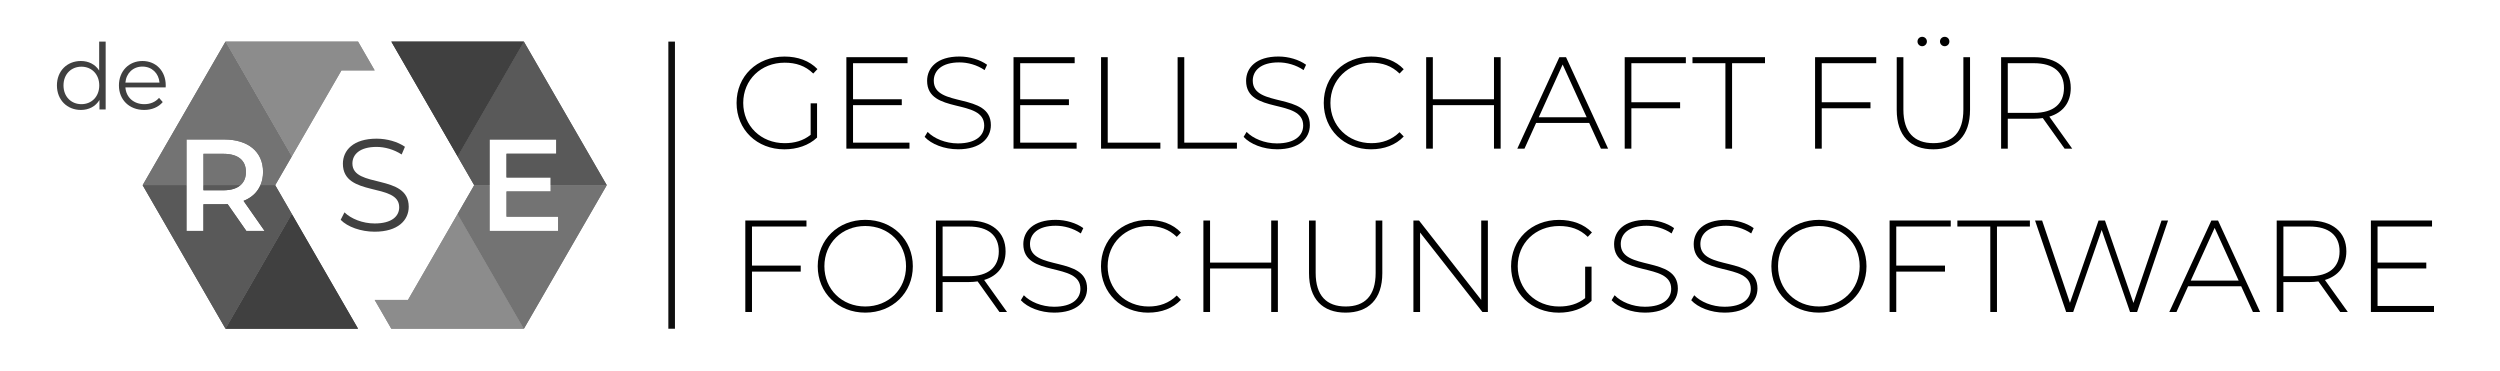
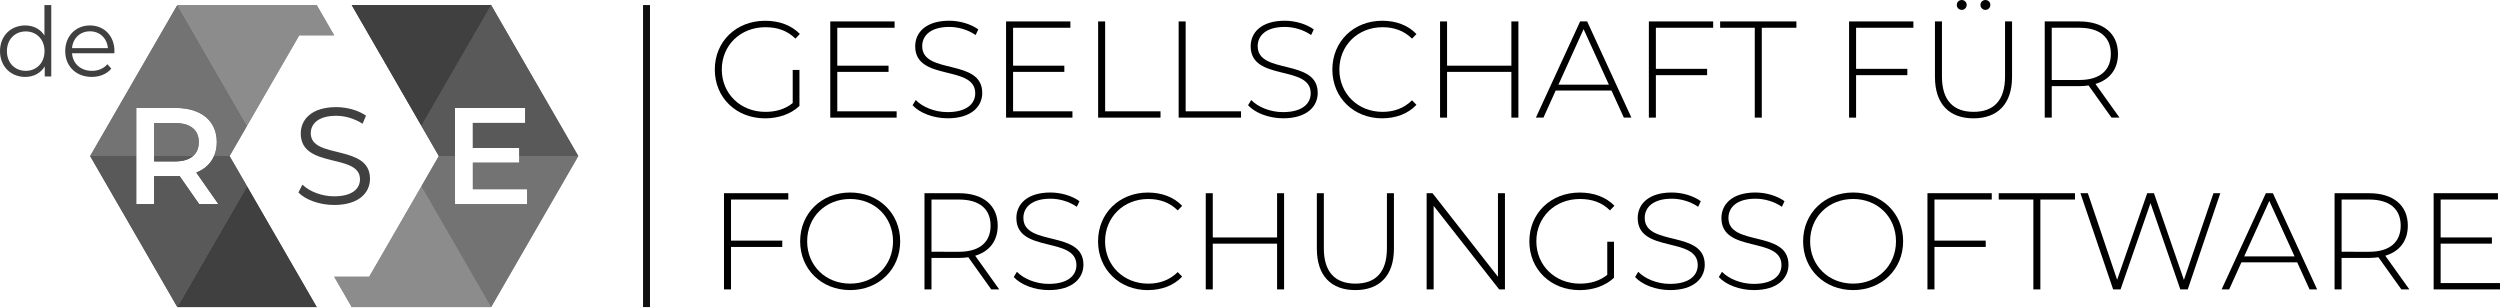
- <svg xmlns="http://www.w3.org/2000/svg" id="svg4769" version="1.1" viewBox="0 0 135 20" height="20mm" width="135mm">
+ <svg xmlns="http://www.w3.org/2000/svg" id="svg4769" version="1.1" viewBox="0 0 128.362 15.765" height="15.765mm" width="128.362mm">
  <defs id="defs4763" />
-   <g id="layer2" style="display:inline">
+   <g id="layer2" style="display:inline" transform="translate(-3.07371,-1.987599)">
    <g id="g4601">
      <path id="path4669" d="m 24.71,11.555 -2.68,4.643 h -1.796 l 0.898,1.555 h 5.29e-4 7.157 z" style="opacity:1;fill:#8c8c8c;fill-opacity:1;fill-rule:nonzero;stroke:none;stroke-width:0.265;stroke-linecap:butt;stroke-linejoin:round;stroke-miterlimit:4;stroke-dasharray:none;stroke-dashoffset:0;stroke-opacity:0.941;paint-order:stroke markers fill" />
      <path id="path4663" d="M 12.179,2.247 7.703,10 h 2.367 v -2.469 h 2.032 c 1.298,0 2.103,0.663 2.103,1.756 0,0.264 -0.05,0.502 -0.141,0.713 h 0.796 l 0.898,-1.555 z m -1.192,6.06 v 1.693 h 1.998 c 0.194,-0.169 0.295,-0.41 0.295,-0.713 0,-0.621 -0.416,-0.981 -1.221,-0.981 z" style="opacity:1;fill:#737373;fill-opacity:1;fill-rule:nonzero;stroke:none;stroke-width:0.265;stroke-linecap:butt;stroke-linejoin:round;stroke-miterlimit:4;stroke-dasharray:none;stroke-dashoffset:0;stroke-opacity:0.941;paint-order:stroke markers fill" />
      <path id="path4665" d="m 15.757,11.555 -3.579,6.198 h 7.157 z" style="opacity:1;fill:#404040;fill-opacity:1;fill-rule:nonzero;stroke:none;stroke-width:0.265;stroke-linecap:butt;stroke-linejoin:round;stroke-miterlimit:4;stroke-dasharray:none;stroke-dashoffset:0;stroke-opacity:0.941;paint-order:stroke markers fill" />
      <path id="path4671" d="m 12.179,2.247 3.578,6.198 2.681,-4.643 h 1.795 l -0.898,-1.555 z" style="opacity:1;fill:#8c8c8c;fill-opacity:1;fill-rule:nonzero;stroke:none;stroke-width:0.265;stroke-linecap:butt;stroke-linejoin:round;stroke-miterlimit:4;stroke-dasharray:none;stroke-dashoffset:0;stroke-opacity:0.941;paint-order:stroke markers fill" />
      <path id="path4673" d="m 7.703,10 4.476,7.753 3.579,-6.198 -0.898,-1.555 h -0.796 c -0.167,0.386 -0.477,0.678 -0.911,0.847 l 1.136,1.623 H 13.301 L 12.292,11.023 c -0.064,0.007 -0.127,0.007 -0.191,0.007 h -1.115 v 1.439 H 10.069 V 10 Z m 3.284,0 v 0.275 h 1.072 c 0.413,0 0.721,-0.098 0.926,-0.275 z" style="opacity:1;fill:#595959;fill-opacity:1;fill-rule:nonzero;stroke:none;stroke-width:0.265;stroke-linecap:butt;stroke-linejoin:round;stroke-miterlimit:4;stroke-dasharray:none;stroke-dashoffset:0;stroke-opacity:0.941;paint-order:stroke markers fill" />
      <path id="path4667" d="m 28.288,2.247 -3.579,6.198 0.898,1.555 h 0.828 v -2.469 h 3.605 v 0.769 h -2.688 v 1.284 h 2.385 v 0.416 h 3.027 z" style="opacity:1;fill:#595959;fill-opacity:1;fill-rule:nonzero;stroke:none;stroke-width:0.265;stroke-linecap:butt;stroke-linejoin:round;stroke-miterlimit:4;stroke-dasharray:none;stroke-dashoffset:0;stroke-opacity:0.941;paint-order:stroke markers fill" />
      <path id="path4675" d="m 25.608,10 -0.898,1.555 3.579,6.198 4.476,-7.753 h -3.027 v 0.339 h -2.385 v 1.362 h 2.787 v 0.769 H 26.436 V 10 Z" style="opacity:1;fill:#737373;fill-opacity:1;fill-rule:nonzero;stroke:none;stroke-width:0.265;stroke-linecap:butt;stroke-linejoin:round;stroke-miterlimit:4;stroke-dasharray:none;stroke-dashoffset:0;stroke-opacity:0.941;paint-order:stroke markers fill" />
      <path id="path4677" d="m 21.132,2.247 3.578,6.198 3.579,-6.198 z" style="opacity:1;fill:#404040;fill-opacity:1;fill-rule:nonzero;stroke:none;stroke-width:0.265;stroke-linecap:butt;stroke-linejoin:round;stroke-miterlimit:4;stroke-dasharray:none;stroke-dashoffset:0;stroke-opacity:0.941;paint-order:stroke markers fill" />
      <g id="text5362" style="font-style:normal;font-variant:normal;font-weight:normal;font-stretch:normal;font-size:7.056px;line-height:125%;font-family:Montserrat;-inkscape-font-specification:Montserrat;text-align:start;letter-spacing:0px;word-spacing:0px;writing-mode:lr-tb;text-anchor:start;fill:#404040;fill-opacity:1;stroke:none;stroke-width:0.265px;stroke-linecap:butt;stroke-linejoin:miter;stroke-opacity:1" aria-label="S">
        <path id="path4573" style="font-style:normal;font-variant:normal;font-weight:normal;font-stretch:normal;font-family:Montserrat;-inkscape-font-specification:Montserrat;fill:#404040;fill-opacity:1;stroke-width:0.265px" d="m 20.23,12.512 c 1.263,0 1.841,-0.621 1.841,-1.348 0,-1.799 -3.041,-0.981 -3.041,-2.335 0,-0.494 0.402,-0.896 1.305,-0.896 0.437,0 0.931,0.134 1.355,0.409 L 21.867,7.926 C 21.472,7.651 20.893,7.488 20.336,7.488 c -1.256,0 -1.82,0.628 -1.82,1.355 0,1.827 3.041,0.995 3.041,2.349 0,0.487 -0.402,0.875 -1.326,0.875 -0.649,0 -1.277,-0.254 -1.63,-0.6 L 18.396,11.87 c 0.367,0.381 1.094,0.642 1.834,0.642 z" />
      </g>
      <path style="opacity:1;fill:#8c8c8c;fill-opacity:1;fill-rule:nonzero;stroke:none;stroke-width:0.265;stroke-linecap:butt;stroke-linejoin:round;stroke-miterlimit:4;stroke-dasharray:none;stroke-dashoffset:0;stroke-opacity:0.941;paint-order:stroke markers fill" d="m 24.71,11.555 -2.68,4.643 h -1.796 l 0.898,1.555 h 5.29e-4 7.157 z" id="path5015" />
      <path style="opacity:1;fill:#737373;fill-opacity:1;fill-rule:nonzero;stroke:none;stroke-width:0.265;stroke-linecap:butt;stroke-linejoin:round;stroke-miterlimit:4;stroke-dasharray:none;stroke-dashoffset:0;stroke-opacity:0.941;paint-order:stroke markers fill" d="M 12.179,2.247 7.703,10 h 2.367 v -2.469 h 2.032 c 1.298,0 2.103,0.663 2.103,1.756 0,0.264 -0.05,0.502 -0.141,0.713 h 0.796 l 0.898,-1.555 z m -1.192,6.06 v 1.693 h 1.998 c 0.194,-0.169 0.295,-0.41 0.295,-0.713 0,-0.621 -0.416,-0.981 -1.221,-0.981 z" id="path5017" />
      <path style="opacity:1;fill:#404040;fill-opacity:1;fill-rule:nonzero;stroke:none;stroke-width:0.265;stroke-linecap:butt;stroke-linejoin:round;stroke-miterlimit:4;stroke-dasharray:none;stroke-dashoffset:0;stroke-opacity:0.941;paint-order:stroke markers fill" d="m 15.757,11.555 -3.579,6.198 h 7.157 z" id="path5019" />
      <path style="opacity:1;fill:#8c8c8c;fill-opacity:1;fill-rule:nonzero;stroke:none;stroke-width:0.265;stroke-linecap:butt;stroke-linejoin:round;stroke-miterlimit:4;stroke-dasharray:none;stroke-dashoffset:0;stroke-opacity:0.941;paint-order:stroke markers fill" d="m 12.179,2.247 3.578,6.198 2.681,-4.643 h 1.795 l -0.898,-1.555 z" id="path5021" />
      <path style="opacity:1;fill:#595959;fill-opacity:1;fill-rule:nonzero;stroke:none;stroke-width:0.265;stroke-linecap:butt;stroke-linejoin:round;stroke-miterlimit:4;stroke-dasharray:none;stroke-dashoffset:0;stroke-opacity:0.941;paint-order:stroke markers fill" d="m 7.703,10 4.476,7.753 3.579,-6.198 -0.898,-1.555 h -0.796 c -0.167,0.386 -0.477,0.678 -0.911,0.847 l 1.136,1.623 H 13.301 L 12.292,11.023 c -0.064,0.007 -0.127,0.007 -0.191,0.007 h -1.115 v 1.439 H 10.069 V 10 Z m 3.284,0 v 0.275 h 1.072 c 0.413,0 0.721,-0.098 0.926,-0.275 z" id="path5023" />
      <path style="opacity:1;fill:#595959;fill-opacity:1;fill-rule:nonzero;stroke:none;stroke-width:0.265;stroke-linecap:butt;stroke-linejoin:round;stroke-miterlimit:4;stroke-dasharray:none;stroke-dashoffset:0;stroke-opacity:0.941;paint-order:stroke markers fill" d="m 28.288,2.247 -3.579,6.198 0.898,1.555 h 0.828 v -2.469 h 3.605 v 0.769 h -2.688 v 1.284 h 2.385 v 0.416 h 3.027 z" id="path5025" />
      <path style="opacity:1;fill:#737373;fill-opacity:1;fill-rule:nonzero;stroke:none;stroke-width:0.265;stroke-linecap:butt;stroke-linejoin:round;stroke-miterlimit:4;stroke-dasharray:none;stroke-dashoffset:0;stroke-opacity:0.941;paint-order:stroke markers fill" d="m 25.608,10 -0.898,1.555 3.579,6.198 4.476,-7.753 h -3.027 v 0.339 h -2.385 v 1.362 h 2.787 v 0.769 H 26.436 V 10 Z" id="path5027" />
      <path style="opacity:1;fill:#404040;fill-opacity:1;fill-rule:nonzero;stroke:none;stroke-width:0.265;stroke-linecap:butt;stroke-linejoin:round;stroke-miterlimit:4;stroke-dasharray:none;stroke-dashoffset:0;stroke-opacity:0.941;paint-order:stroke markers fill" d="m 21.132,2.247 3.578,6.198 3.579,-6.198 z" id="path5029" />
    </g>
  </g>
-   <g id="layer1" style="display:inline">
+   <g id="layer1" style="display:inline" transform="translate(-3.07371,-1.987599)">
    <g aria-label="de" style="font-style:normal;font-variant:normal;font-weight:normal;font-stretch:normal;font-size:7.056px;line-height:125%;font-family:Montserrat;-inkscape-font-specification:Montserrat;text-align:start;letter-spacing:0px;word-spacing:0px;writing-mode:lr-tb;text-anchor:start;display:inline;fill:#404040;fill-opacity:1;stroke:none;stroke-width:0.265px;stroke-linecap:butt;stroke-linejoin:miter;stroke-opacity:1" id="text5346">
      <path d="m 5.355,2.247 v 1.561 C 5.138,3.472 4.783,3.294 4.368,3.294 c -0.741,0 -1.294,0.533 -1.294,1.319 0,0.785 0.553,1.324 1.294,1.324 0.43,0 0.79,-0.188 1.003,-0.538 V 5.912 H 5.706 V 2.247 Z M 4.397,5.625 c -0.553,0 -0.968,-0.405 -0.968,-1.012 0,-0.607 0.415,-1.012 0.968,-1.012 0.548,0 0.963,0.405 0.963,1.012 0,0.607 -0.415,1.012 -0.963,1.012 z" style="font-style:normal;font-variant:normal;font-weight:normal;font-stretch:normal;font-size:4.939px;font-family:Montserrat;-inkscape-font-specification:Montserrat;fill:#404040;fill-opacity:1;stroke-width:0.265px" id="path4576" />
      <path d="m 8.95,4.613 c 0,-0.78 -0.528,-1.319 -1.259,-1.319 -0.731,0 -1.269,0.548 -1.269,1.319 0,0.77 0.553,1.324 1.363,1.324 0.41,0 0.77,-0.148 1.003,-0.425 L 8.589,5.284 C 8.392,5.512 8.11,5.625 7.794,5.625 c -0.568,0 -0.983,-0.361 -1.022,-0.904 h 2.173 c 0,-0.04 0.005,-0.079 0.005,-0.109 z M 7.69,3.595 c 0.509,0 0.879,0.356 0.924,0.864 H 6.772 C 6.816,3.951 7.186,3.595 7.69,3.595 Z" style="font-style:normal;font-variant:normal;font-weight:normal;font-stretch:normal;font-size:4.939px;font-family:Montserrat;-inkscape-font-specification:Montserrat;fill:#404040;fill-opacity:1;stroke-width:0.265px" id="path4578" />
    </g>
  </g>
-   <g style="display:none" id="g4885">
+   <g style="display:none" id="g4885" transform="translate(-3.07371,-1.987599)">
    <text xml:space="preserve" style="font-style:normal;font-variant:normal;font-weight:normal;font-stretch:normal;font-size:7.056px;line-height:125%;font-family:Montserrat;-inkscape-font-specification:Montserrat;text-align:end;letter-spacing:0px;word-spacing:0px;writing-mode:lr-tb;text-anchor:end;fill:#00ff00;fill-opacity:1;stroke:none;stroke-width:0.265px;stroke-linecap:butt;stroke-linejoin:miter;stroke-opacity:1" x="9.174" y="5.912" id="text4889">
      <tspan id="tspan4887" x="9.174" y="5.912" style="font-size:4.939px;text-align:end;text-anchor:end;fill:#00ff00;fill-opacity:1;stroke:none;stroke-width:0.265px;stroke-opacity:1">de</tspan>
    </text>
  </g>
-   <g style="display:inline" id="g4725">
+   <g style="display:inline" id="g4725" transform="translate(-3.07371,-1.987599)">
    <path id="path4723" d="M 36.269,17.753 V 2.247" style="opacity:1;fill:none;fill-opacity:1;fill-rule:nonzero;stroke:#000000;stroke-width:0.357;stroke-linecap:butt;stroke-linejoin:round;stroke-miterlimit:4;stroke-dasharray:none;stroke-dashoffset:0;stroke-opacity:0.941;paint-order:stroke markers fill" />
    <g aria-label="GESELLSCHAFT FÜR FORSCHUNGSSOFTWARE" style="font-style:normal;font-variant:normal;font-weight:normal;font-stretch:normal;font-size:7.056px;line-height:125%;font-family:Montserrat;-inkscape-font-specification:Montserrat;text-align:start;letter-spacing:0px;word-spacing:0px;writing-mode:lr-tb;text-anchor:start;fill:#000000;fill-opacity:1;stroke:none;stroke-width:0.265px;stroke-linecap:butt;stroke-linejoin:miter;stroke-opacity:1" id="text4571">
      <path d="m 43.775,7.279 c -0.402,0.325 -0.882,0.452 -1.404,0.452 -1.284,0 -2.237,-0.938 -2.237,-2.173 0,-1.242 0.953,-2.173 2.237,-2.173 0.6,0 1.115,0.162 1.545,0.586 l 0.226,-0.24 c -0.437,-0.452 -1.065,-0.677 -1.778,-0.677 -1.496,0 -2.589,1.065 -2.589,2.505 0,1.439 1.094,2.505 2.582,2.505 0.677,0 1.319,-0.212 1.764,-0.635 V 5.579 h -0.346 z" style="font-style:normal;font-variant:normal;font-weight:300;font-stretch:normal;font-family:Montserrat;-inkscape-font-specification:'Montserrat Light';fill:#000000;fill-opacity:1;stroke-width:0.265px" id="path4565" />
      <path d="M 46.064,7.703 V 5.678 h 2.632 v -0.318 H 46.064 V 3.413 h 2.942 V 3.088 h -3.302 V 8.027 H 49.112 V 7.703 Z" style="font-style:normal;font-variant:normal;font-weight:300;font-stretch:normal;font-family:Montserrat;-inkscape-font-specification:'Montserrat Light';fill:#000000;fill-opacity:1;stroke-width:0.265px" id="path4567" />
      <path d="m 51.729,8.062 c 1.221,0 1.778,-0.607 1.778,-1.305 0,-1.792 -3.083,-0.917 -3.083,-2.399 0,-0.543 0.43,-0.988 1.39,-0.988 0.445,0 0.945,0.134 1.355,0.416 l 0.134,-0.289 c -0.381,-0.275 -0.945,-0.445 -1.489,-0.445 -1.214,0 -1.75,0.614 -1.75,1.312 0,1.82 3.083,0.931 3.083,2.413 0,0.536 -0.437,0.967 -1.425,0.967 -0.663,0 -1.291,-0.268 -1.63,-0.621 l -0.162,0.268 c 0.36,0.395 1.065,0.67 1.799,0.67 z" style="font-style:normal;font-variant:normal;font-weight:300;font-stretch:normal;font-family:Montserrat;-inkscape-font-specification:'Montserrat Light';fill:#000000;fill-opacity:1;stroke-width:0.265px" id="path4569" />
      <path d="M 55.09,7.703 V 5.678 h 2.632 v -0.318 H 55.09 V 3.413 h 2.942 V 3.088 h -3.302 V 8.027 H 58.138 V 7.703 Z" style="font-style:normal;font-variant:normal;font-weight:300;font-stretch:normal;font-family:Montserrat;-inkscape-font-specification:'Montserrat Light';fill:#000000;fill-opacity:1;stroke-width:0.265px" id="path4571" />
      <path d="M 59.457,8.027 H 62.66 V 7.703 H 59.817 V 3.088 h -0.36 z" style="font-style:normal;font-variant:normal;font-weight:300;font-stretch:normal;font-family:Montserrat;-inkscape-font-specification:'Montserrat Light';fill:#000000;fill-opacity:1;stroke-width:0.265px" id="path4574" />
      <path d="m 63.591,8.027 h 3.203 V 7.703 H 63.951 V 3.088 h -0.36 z" style="font-style:normal;font-variant:normal;font-weight:300;font-stretch:normal;font-family:Montserrat;-inkscape-font-specification:'Montserrat Light';fill:#000000;fill-opacity:1;stroke-width:0.265px" id="path4577" />
      <path d="m 68.954,8.062 c 1.221,0 1.778,-0.607 1.778,-1.305 0,-1.792 -3.083,-0.917 -3.083,-2.399 0,-0.543 0.43,-0.988 1.39,-0.988 0.445,0 0.945,0.134 1.355,0.416 l 0.134,-0.289 c -0.381,-0.275 -0.945,-0.445 -1.489,-0.445 -1.214,0 -1.75,0.614 -1.75,1.312 0,1.82 3.083,0.931 3.083,2.413 0,0.536 -0.437,0.967 -1.425,0.967 -0.663,0 -1.291,-0.268 -1.63,-0.621 l -0.162,0.268 c 0.36,0.395 1.065,0.67 1.799,0.67 z" style="font-style:normal;font-variant:normal;font-weight:300;font-stretch:normal;font-family:Montserrat;-inkscape-font-specification:'Montserrat Light';fill:#000000;fill-opacity:1;stroke-width:0.265px" id="path4579" />
      <path d="m 74.044,8.062 c 0.699,0 1.326,-0.233 1.757,-0.691 L 75.575,7.138 c -0.423,0.416 -0.938,0.593 -1.517,0.593 -1.263,0 -2.215,-0.931 -2.215,-2.173 0,-1.242 0.953,-2.173 2.215,-2.173 0.579,0 1.094,0.169 1.517,0.586 L 75.801,3.737 C 75.371,3.279 74.743,3.053 74.044,3.053 c -1.468,0 -2.561,1.065 -2.561,2.505 0,1.439 1.094,2.505 2.561,2.505 z" style="font-style:normal;font-variant:normal;font-weight:300;font-stretch:normal;font-family:Montserrat;-inkscape-font-specification:'Montserrat Light';fill:#000000;fill-opacity:1;stroke-width:0.265px" id="path4581" />
      <path d="M 80.675,3.088 V 5.36 h -3.302 V 3.088 h -0.36 v 4.939 h 0.36 V 5.678 h 3.302 v 2.349 h 0.36 V 3.088 Z" style="font-style:normal;font-variant:normal;font-weight:300;font-stretch:normal;font-family:Montserrat;-inkscape-font-specification:'Montserrat Light';fill:#000000;fill-opacity:1;stroke-width:0.265px" id="path4583" />
      <path d="m 86.45,8.027 h 0.388 L 84.566,3.088 h -0.36 l -2.272,4.939 h 0.388 l 0.628,-1.39 h 2.865 z m -3.358,-1.693 1.291,-2.85 1.298,2.85 z" style="font-style:normal;font-variant:normal;font-weight:300;font-stretch:normal;font-family:Montserrat;-inkscape-font-specification:'Montserrat Light';fill:#000000;fill-opacity:1;stroke-width:0.265px" id="path4585" />
      <path d="M 91.036,3.413 V 3.088 H 87.734 v 4.939 h 0.36 V 5.847 h 2.632 V 5.522 H 88.094 V 3.413 Z" style="font-style:normal;font-variant:normal;font-weight:300;font-stretch:normal;font-family:Montserrat;-inkscape-font-specification:'Montserrat Light';fill:#000000;fill-opacity:1;stroke-width:0.265px" id="path4587" />
      <path d="m 93.172,8.027 h 0.36 V 3.413 h 1.778 V 3.088 h -3.916 v 0.325 h 1.778 z" style="font-style:normal;font-variant:normal;font-weight:300;font-stretch:normal;font-family:Montserrat;-inkscape-font-specification:'Montserrat Light';fill:#000000;fill-opacity:1;stroke-width:0.265px" id="path4589" />
      <path d="M 101.316,3.413 V 3.088 h -3.302 v 4.939 h 0.36 V 5.847 h 2.632 V 5.522 H 98.374 V 3.413 Z" style="font-style:normal;font-variant:normal;font-weight:300;font-stretch:normal;font-family:Montserrat;-inkscape-font-specification:'Montserrat Light';fill:#000000;fill-opacity:1;stroke-width:0.265px" id="path4591" />
      <path d="m 103.799,2.496 c 0.134,0 0.254,-0.113 0.254,-0.254 0,-0.148 -0.12,-0.254 -0.254,-0.254 -0.141,0 -0.254,0.106 -0.254,0.254 0,0.141 0.113,0.254 0.254,0.254 z m 1.214,0 c 0.141,0 0.254,-0.113 0.254,-0.254 0,-0.148 -0.113,-0.254 -0.254,-0.254 -0.134,0 -0.254,0.106 -0.254,0.254 0,0.141 0.12,0.254 0.254,0.254 z m -0.614,5.567 c 1.228,0 1.983,-0.72 1.983,-2.131 V 3.088 h -0.36 v 2.829 c 0,1.235 -0.586,1.813 -1.616,1.813 -1.03,0 -1.623,-0.579 -1.623,-1.813 V 3.088 h -0.36 V 5.932 c 0,1.411 0.748,2.131 1.976,2.131 z" style="font-style:normal;font-variant:normal;font-weight:300;font-stretch:normal;font-family:Montserrat;-inkscape-font-specification:'Montserrat Light';fill:#000000;fill-opacity:1;stroke-width:0.265px" id="path4593" />
      <path d="m 111.899,8.027 -1.235,-1.729 c 0.734,-0.219 1.157,-0.762 1.157,-1.545 0,-1.044 -0.748,-1.665 -1.99,-1.665 h -1.771 v 4.939 h 0.36 V 6.411 h 1.411 c 0.169,0 0.325,-0.014 0.48,-0.035 l 1.178,1.651 z M 108.42,6.094 V 3.413 h 1.411 c 1.058,0 1.623,0.487 1.623,1.341 0,0.847 -0.564,1.341 -1.623,1.341 z" style="font-style:normal;font-variant:normal;font-weight:300;font-stretch:normal;font-family:Montserrat;-inkscape-font-specification:'Montserrat Light';fill:#000000;fill-opacity:1;stroke-width:0.265px" id="path4595" />
      <path d="m 43.549,12.232 v -0.325 h -3.302 V 16.847 h 0.36 v -2.18 h 2.632 v -0.325 h -2.632 v -2.11 z" style="font-style:normal;font-variant:normal;font-weight:300;font-stretch:normal;font-family:Montserrat;-inkscape-font-specification:'Montserrat Light';fill:#000000;fill-opacity:1;stroke-width:0.265px" id="path4597" />
      <path d="m 46.725,16.882 c 1.468,0 2.568,-1.065 2.568,-2.505 0,-1.439 -1.101,-2.505 -2.568,-2.505 -1.475,0 -2.568,1.072 -2.568,2.505 0,1.432 1.094,2.505 2.568,2.505 z m 0,-0.332 c -1.263,0 -2.208,-0.924 -2.208,-2.173 0,-1.249 0.945,-2.173 2.208,-2.173 1.256,0 2.201,0.924 2.201,2.173 0,1.249 -0.945,2.173 -2.201,2.173 z" style="font-style:normal;font-variant:normal;font-weight:300;font-stretch:normal;font-family:Montserrat;-inkscape-font-specification:'Montserrat Light';fill:#000000;fill-opacity:1;stroke-width:0.265px" id="path4599" />
      <path d="m 54.379,16.847 -1.235,-1.729 c 0.734,-0.219 1.157,-0.762 1.157,-1.545 0,-1.044 -0.748,-1.665 -1.99,-1.665 H 50.541 V 16.847 h 0.36 v -1.616 h 1.411 c 0.169,0 0.325,-0.014 0.48,-0.035 l 1.178,1.651 z m -3.478,-1.933 v -2.681 h 1.411 c 1.058,0 1.623,0.487 1.623,1.341 0,0.847 -0.564,1.341 -1.623,1.341 z" style="font-style:normal;font-variant:normal;font-weight:300;font-stretch:normal;font-family:Montserrat;-inkscape-font-specification:'Montserrat Light';fill:#000000;fill-opacity:1;stroke-width:0.265px" id="path4601" />
      <path d="m 56.924,16.882 c 1.221,0 1.778,-0.607 1.778,-1.305 0,-1.792 -3.083,-0.917 -3.083,-2.399 0,-0.543 0.43,-0.988 1.39,-0.988 0.445,0 0.945,0.134 1.355,0.416 l 0.134,-0.289 c -0.381,-0.275 -0.945,-0.445 -1.489,-0.445 -1.214,0 -1.75,0.614 -1.75,1.312 0,1.82 3.083,0.931 3.083,2.413 0,0.536 -0.437,0.967 -1.425,0.967 -0.663,0 -1.291,-0.268 -1.63,-0.621 L 55.125,16.212 c 0.36,0.395 1.065,0.67 1.799,0.67 z" style="font-style:normal;font-variant:normal;font-weight:300;font-stretch:normal;font-family:Montserrat;-inkscape-font-specification:'Montserrat Light';fill:#000000;fill-opacity:1;stroke-width:0.265px" id="path4603" />
      <path d="m 62.014,16.882 c 0.699,0 1.326,-0.233 1.757,-0.691 L 63.545,15.958 c -0.423,0.416 -0.938,0.593 -1.517,0.593 -1.263,0 -2.215,-0.931 -2.215,-2.173 0,-1.242 0.953,-2.173 2.215,-2.173 0.579,0 1.094,0.169 1.517,0.586 l 0.226,-0.233 c -0.43,-0.459 -1.058,-0.684 -1.757,-0.684 -1.468,0 -2.561,1.065 -2.561,2.505 0,1.439 1.094,2.505 2.561,2.505 z" style="font-style:normal;font-variant:normal;font-weight:300;font-stretch:normal;font-family:Montserrat;-inkscape-font-specification:'Montserrat Light';fill:#000000;fill-opacity:1;stroke-width:0.265px" id="path4605" />
      <path d="M 68.645,11.908 V 14.18 h -3.302 V 11.908 H 64.983 V 16.847 h 0.36 v -2.349 h 3.302 v 2.349 h 0.36 v -4.939 z" style="font-style:normal;font-variant:normal;font-weight:300;font-stretch:normal;font-family:Montserrat;-inkscape-font-specification:'Montserrat Light';fill:#000000;fill-opacity:1;stroke-width:0.265px" id="path4607" />
      <path d="m 72.662,16.882 c 1.228,0 1.983,-0.72 1.983,-2.131 V 11.908 H 74.285 v 2.829 c 0,1.235 -0.586,1.813 -1.616,1.813 -1.03,0 -1.623,-0.579 -1.623,-1.813 V 11.908 H 70.687 V 14.751 c 0,1.411 0.748,2.131 1.976,2.131 z" style="font-style:normal;font-variant:normal;font-weight:300;font-stretch:normal;font-family:Montserrat;-inkscape-font-specification:'Montserrat Light';fill:#000000;fill-opacity:1;stroke-width:0.265px" id="path4609" />
      <path d="m 79.986,11.908 v 4.29 L 76.627,11.908 H 76.324 V 16.847 h 0.36 v -4.29 l 3.365,4.29 h 0.296 v -4.939 z" style="font-style:normal;font-variant:normal;font-weight:300;font-stretch:normal;font-family:Montserrat;-inkscape-font-specification:'Montserrat Light';fill:#000000;fill-opacity:1;stroke-width:0.265px" id="path4611" />
      <path d="m 85.598,16.099 c -0.402,0.325 -0.882,0.452 -1.404,0.452 -1.284,0 -2.237,-0.938 -2.237,-2.173 0,-1.242 0.953,-2.173 2.237,-2.173 0.6,0 1.115,0.162 1.545,0.586 l 0.226,-0.24 c -0.437,-0.452 -1.065,-0.677 -1.778,-0.677 -1.496,0 -2.589,1.065 -2.589,2.505 0,1.439 1.094,2.505 2.582,2.505 0.677,0 1.319,-0.212 1.764,-0.635 v -1.849 h -0.346 z" style="font-style:normal;font-variant:normal;font-weight:300;font-stretch:normal;font-family:Montserrat;-inkscape-font-specification:'Montserrat Light';fill:#000000;fill-opacity:1;stroke-width:0.265px" id="path4613" />
      <path d="m 88.826,16.882 c 1.221,0 1.778,-0.607 1.778,-1.305 0,-1.792 -3.083,-0.917 -3.083,-2.399 0,-0.543 0.43,-0.988 1.39,-0.988 0.445,0 0.945,0.134 1.355,0.416 l 0.134,-0.289 c -0.381,-0.275 -0.945,-0.445 -1.489,-0.445 -1.214,0 -1.75,0.614 -1.75,1.312 0,1.82 3.083,0.931 3.083,2.413 0,0.536 -0.437,0.967 -1.425,0.967 -0.663,0 -1.291,-0.268 -1.63,-0.621 L 87.027,16.212 c 0.36,0.395 1.065,0.67 1.799,0.67 z" style="font-style:normal;font-variant:normal;font-weight:300;font-stretch:normal;font-family:Montserrat;-inkscape-font-specification:'Montserrat Light';fill:#000000;fill-opacity:1;stroke-width:0.265px" id="path4615" />
      <path d="m 93.125,16.882 c 1.221,0 1.778,-0.607 1.778,-1.305 0,-1.792 -3.083,-0.917 -3.083,-2.399 0,-0.543 0.43,-0.988 1.39,-0.988 0.445,0 0.945,0.134 1.355,0.416 l 0.134,-0.289 c -0.381,-0.275 -0.945,-0.445 -1.489,-0.445 -1.214,0 -1.75,0.614 -1.75,1.312 0,1.82 3.083,0.931 3.083,2.413 0,0.536 -0.437,0.967 -1.425,0.967 -0.663,0 -1.291,-0.268 -1.63,-0.621 L 91.326,16.212 c 0.36,0.395 1.065,0.67 1.799,0.67 z" style="font-style:normal;font-variant:normal;font-weight:300;font-stretch:normal;font-family:Montserrat;-inkscape-font-specification:'Montserrat Light';fill:#000000;fill-opacity:1;stroke-width:0.265px" id="path4617" />
      <path d="m 98.222,16.882 c 1.468,0 2.568,-1.065 2.568,-2.505 0,-1.439 -1.101,-2.505 -2.568,-2.505 -1.475,0 -2.568,1.072 -2.568,2.505 0,1.432 1.094,2.505 2.568,2.505 z m 0,-0.332 c -1.263,0 -2.208,-0.924 -2.208,-2.173 0,-1.249 0.945,-2.173 2.208,-2.173 1.256,0 2.201,0.924 2.201,2.173 0,1.249 -0.945,2.173 -2.201,2.173 z" style="font-style:normal;font-variant:normal;font-weight:300;font-stretch:normal;font-family:Montserrat;-inkscape-font-specification:'Montserrat Light';fill:#000000;fill-opacity:1;stroke-width:0.265px" id="path4619" />
      <path d="m 105.34,12.232 v -0.325 h -3.302 V 16.847 h 0.36 v -2.18 h 2.632 v -0.325 h -2.632 v -2.11 z" style="font-style:normal;font-variant:normal;font-weight:300;font-stretch:normal;font-family:Montserrat;-inkscape-font-specification:'Montserrat Light';fill:#000000;fill-opacity:1;stroke-width:0.265px" id="path4621" />
      <path d="m 107.476,16.847 h 0.36 v -4.614 h 1.778 v -0.325 h -3.916 v 0.325 h 1.778 z" style="font-style:normal;font-variant:normal;font-weight:300;font-stretch:normal;font-family:Montserrat;-inkscape-font-specification:'Montserrat Light';fill:#000000;fill-opacity:1;stroke-width:0.265px" id="path4623" />
      <path d="m 116.723,11.908 -1.517,4.452 -1.538,-4.452 h -0.346 l -1.545,4.445 -1.503,-4.445 h -0.381 l 1.679,4.939 h 0.381 l 1.538,-4.431 1.531,4.431 h 0.381 l 1.672,-4.939 z" style="font-style:normal;font-variant:normal;font-weight:300;font-stretch:normal;font-family:Montserrat;-inkscape-font-specification:'Montserrat Light';fill:#000000;fill-opacity:1;stroke-width:0.265px" id="path4625" />
      <path d="m 121.658,16.847 h 0.388 l -2.272,-4.939 h -0.36 l -2.272,4.939 h 0.388 l 0.628,-1.39 h 2.865 z m -3.358,-1.693 1.291,-2.85 1.298,2.85 z" style="font-style:normal;font-variant:normal;font-weight:300;font-stretch:normal;font-family:Montserrat;-inkscape-font-specification:'Montserrat Light';fill:#000000;fill-opacity:1;stroke-width:0.265px" id="path4627" />
      <path d="m 126.781,16.847 -1.235,-1.729 c 0.734,-0.219 1.157,-0.762 1.157,-1.545 0,-1.044 -0.748,-1.665 -1.99,-1.665 h -1.771 V 16.847 h 0.36 v -1.616 h 1.411 c 0.169,0 0.325,-0.014 0.48,-0.035 l 1.178,1.651 z m -3.478,-1.933 v -2.681 h 1.411 c 1.058,0 1.623,0.487 1.623,1.341 0,0.847 -0.564,1.341 -1.623,1.341 z" style="font-style:normal;font-variant:normal;font-weight:300;font-stretch:normal;font-family:Montserrat;-inkscape-font-specification:'Montserrat Light';fill:#000000;fill-opacity:1;stroke-width:0.265px" id="path4629" />
      <path d="M 128.388,16.522 V 14.497 h 2.632 v -0.318 h -2.632 v -1.947 h 2.942 v -0.325 h -3.302 V 16.847 h 3.408 v -0.325 z" style="font-style:normal;font-variant:normal;font-weight:300;font-stretch:normal;font-family:Montserrat;-inkscape-font-specification:'Montserrat Light';fill:#000000;fill-opacity:1;stroke-width:0.265px" id="path4631" />
    </g>
  </g>
-   <g id="g4662" style="display:none">
+   <g id="g4662" style="display:none" transform="translate(-3.07371,-1.987599)">
    <path style="opacity:1;fill:none;fill-opacity:1;fill-rule:nonzero;stroke:#000000;stroke-width:0.265;stroke-linecap:butt;stroke-linejoin:round;stroke-miterlimit:4;stroke-dasharray:none;stroke-dashoffset:0;stroke-opacity:0.941;paint-order:stroke markers fill" d="M 36.269,17.753 V 2.247" id="path4648" />
    <text id="text4654" y="8.027" x="39.386" style="font-style:normal;font-variant:normal;font-weight:normal;font-stretch:normal;font-size:7.056px;line-height:125%;font-family:Montserrat;-inkscape-font-specification:Montserrat;text-align:start;letter-spacing:0px;word-spacing:0px;writing-mode:lr-tb;text-anchor:start;fill:#00ff00;fill-opacity:1;stroke:none;stroke-width:0.265px;stroke-linecap:butt;stroke-linejoin:miter;stroke-opacity:1" xml:space="preserve">
      <tspan style="font-style:normal;font-variant:normal;font-weight:300;font-stretch:normal;font-family:Montserrat;-inkscape-font-specification:'Montserrat Light';fill:#00ff00;fill-opacity:1;stroke-width:0.265px" y="8.027" x="39.386" id="tspan4650">GESELLSCHAFT FÜR</tspan>
      <tspan id="tspan4652" style="font-style:normal;font-variant:normal;font-weight:300;font-stretch:normal;font-family:Montserrat;-inkscape-font-specification:'Montserrat Light';fill:#00ff00;fill-opacity:1;stroke-width:0.265px" y="16.847" x="39.386">FORSCHUNGSSOFTWARE</tspan>
    </text>
    <text xml:space="preserve" style="font-style:normal;font-variant:normal;font-weight:normal;font-stretch:normal;font-size:7.056px;line-height:125%;font-family:Montserrat;-inkscape-font-specification:Montserrat;text-align:start;letter-spacing:0px;word-spacing:0px;writing-mode:lr-tb;text-anchor:start;fill:#00ff00;fill-opacity:1;stroke:none;stroke-width:0.265px;stroke-linecap:butt;stroke-linejoin:miter;stroke-opacity:1" x="39.386" y="8.027" id="text4660">
      <tspan id="tspan4656" x="39.386" y="8.027" style="font-style:normal;font-variant:normal;font-weight:300;font-stretch:normal;font-family:Montserrat;-inkscape-font-specification:'Montserrat Light';fill:#00ff00;fill-opacity:1;stroke-width:0.265px">GESELLSCHAFT FÜR</tspan>
      <tspan x="39.386" y="16.847" style="font-style:normal;font-variant:normal;font-weight:300;font-stretch:normal;font-family:Montserrat;-inkscape-font-specification:'Montserrat Light';fill:#00ff00;fill-opacity:1;stroke-width:0.265px" id="tspan4658">FORSCHUNGSSOFTWARE</tspan>
    </text>
  </g>
-   <g id="layer4" style="display:none">
+   <g id="layer4" style="display:none" transform="translate(-3.07371,-1.987599)">
    <path style="opacity:1;fill:#404040;fill-opacity:1;fill-rule:nonzero;stroke:#ff0000;stroke-width:0.265;stroke-linecap:butt;stroke-linejoin:round;stroke-miterlimit:4;stroke-dasharray:none;stroke-dashoffset:0;stroke-opacity:0.941;paint-order:stroke markers fill" d="M 12.179,2.247 H 1.837" id="path4640" />
    <path style="opacity:1;fill:#404040;fill-opacity:1;fill-rule:nonzero;stroke:#ff0000;stroke-width:0.265;stroke-linecap:butt;stroke-linejoin:round;stroke-miterlimit:4;stroke-dasharray:none;stroke-dashoffset:0;stroke-opacity:0.941;paint-order:stroke markers fill" d="M 7.703,10 V 2.247" id="path4642" />
    <path style="opacity:1;fill:#404040;fill-opacity:1;fill-rule:nonzero;stroke:#ff0000;stroke-width:0.265;stroke-linecap:butt;stroke-linejoin:round;stroke-miterlimit:4;stroke-dasharray:none;stroke-dashoffset:0;stroke-opacity:0.941;paint-order:stroke markers fill" d="m 36.269,17.753 h 77.914" id="path4796" />
    <path style="opacity:1;fill:#404040;fill-opacity:1;fill-rule:nonzero;stroke:#ff0000;stroke-width:0.265;stroke-linecap:butt;stroke-linejoin:round;stroke-miterlimit:4;stroke-dasharray:none;stroke-dashoffset:0;stroke-opacity:0.941;paint-order:stroke markers fill" d="M 36.269,16.878 H 112.35" id="path4798" />
    <path style="opacity:1;fill:#404040;fill-opacity:1;fill-rule:nonzero;stroke:#ff0000;stroke-width:0.265;stroke-linecap:butt;stroke-linejoin:round;stroke-miterlimit:4;stroke-dasharray:none;stroke-dashoffset:0;stroke-opacity:0.941;paint-order:stroke markers fill" d="M 32.765,10 H 36.269" id="path4800" />
    <path id="path4802" d="m 36.269,10 h 3.505" style="opacity:1;fill:#404040;fill-opacity:1;fill-rule:nonzero;stroke:#ff0000;stroke-width:0.265;stroke-linecap:butt;stroke-linejoin:round;stroke-miterlimit:4;stroke-dasharray:none;stroke-dashoffset:0;stroke-opacity:0.941;paint-order:stroke markers fill" />
    <path style="opacity:1;fill:#404040;fill-opacity:1;fill-rule:nonzero;stroke:#ff0000;stroke-width:0.265;stroke-linecap:butt;stroke-linejoin:round;stroke-miterlimit:4;stroke-dasharray:none;stroke-dashoffset:0;stroke-opacity:0.941;paint-order:stroke markers fill" d="M 39.775,3.144 V 16.902" id="path4804" />
    <path style="display:inline;opacity:1;fill:#404040;fill-opacity:1;fill-rule:nonzero;stroke:#ff0000;stroke-width:0.265;stroke-linecap:butt;stroke-linejoin:round;stroke-miterlimit:4;stroke-dasharray:none;stroke-dashoffset:0;stroke-opacity:0.941;paint-order:stroke markers fill" d="m 36.269,2.247 h 77.532" id="path4644" />
    <path style="opacity:1;fill:#404040;fill-opacity:1;fill-rule:nonzero;stroke:#ff0000;stroke-width:0.265;stroke-linecap:butt;stroke-linejoin:round;stroke-miterlimit:4;stroke-dasharray:none;stroke-dashoffset:0;stroke-opacity:0.941;paint-order:stroke markers fill" d="M 113.972,3.12 H 36.269" id="path4794" />
  </g>
</svg>
